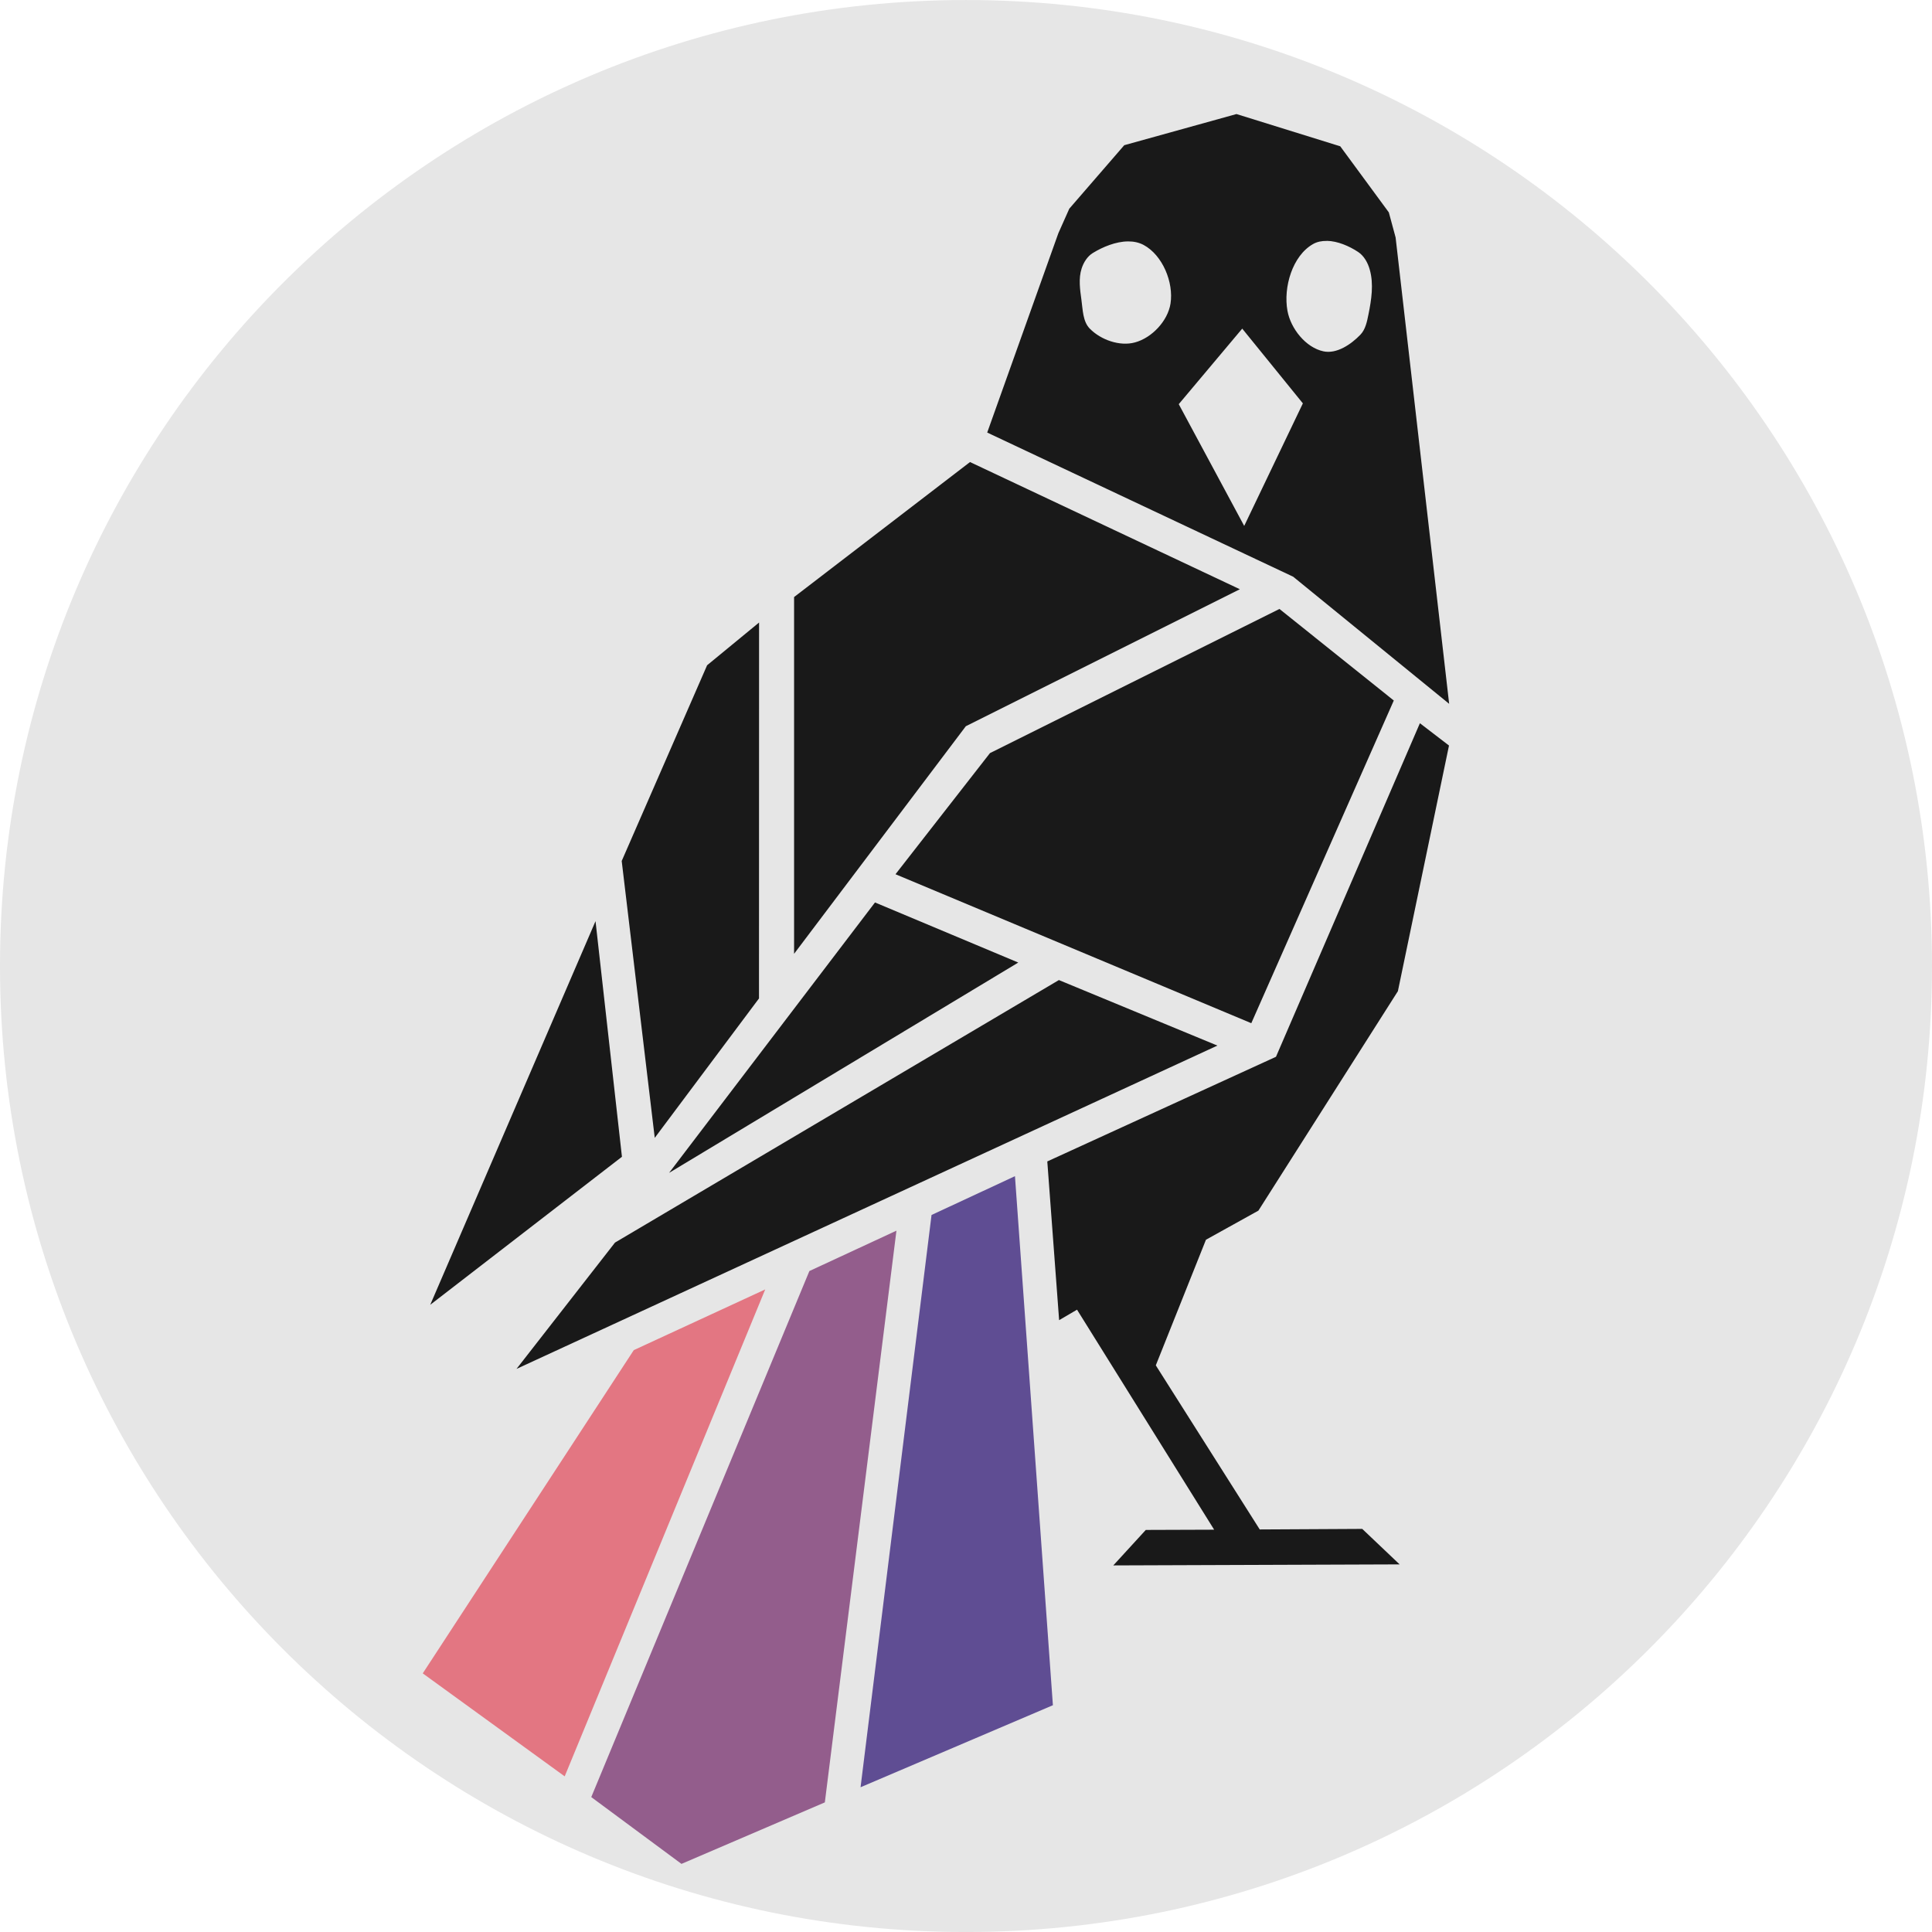
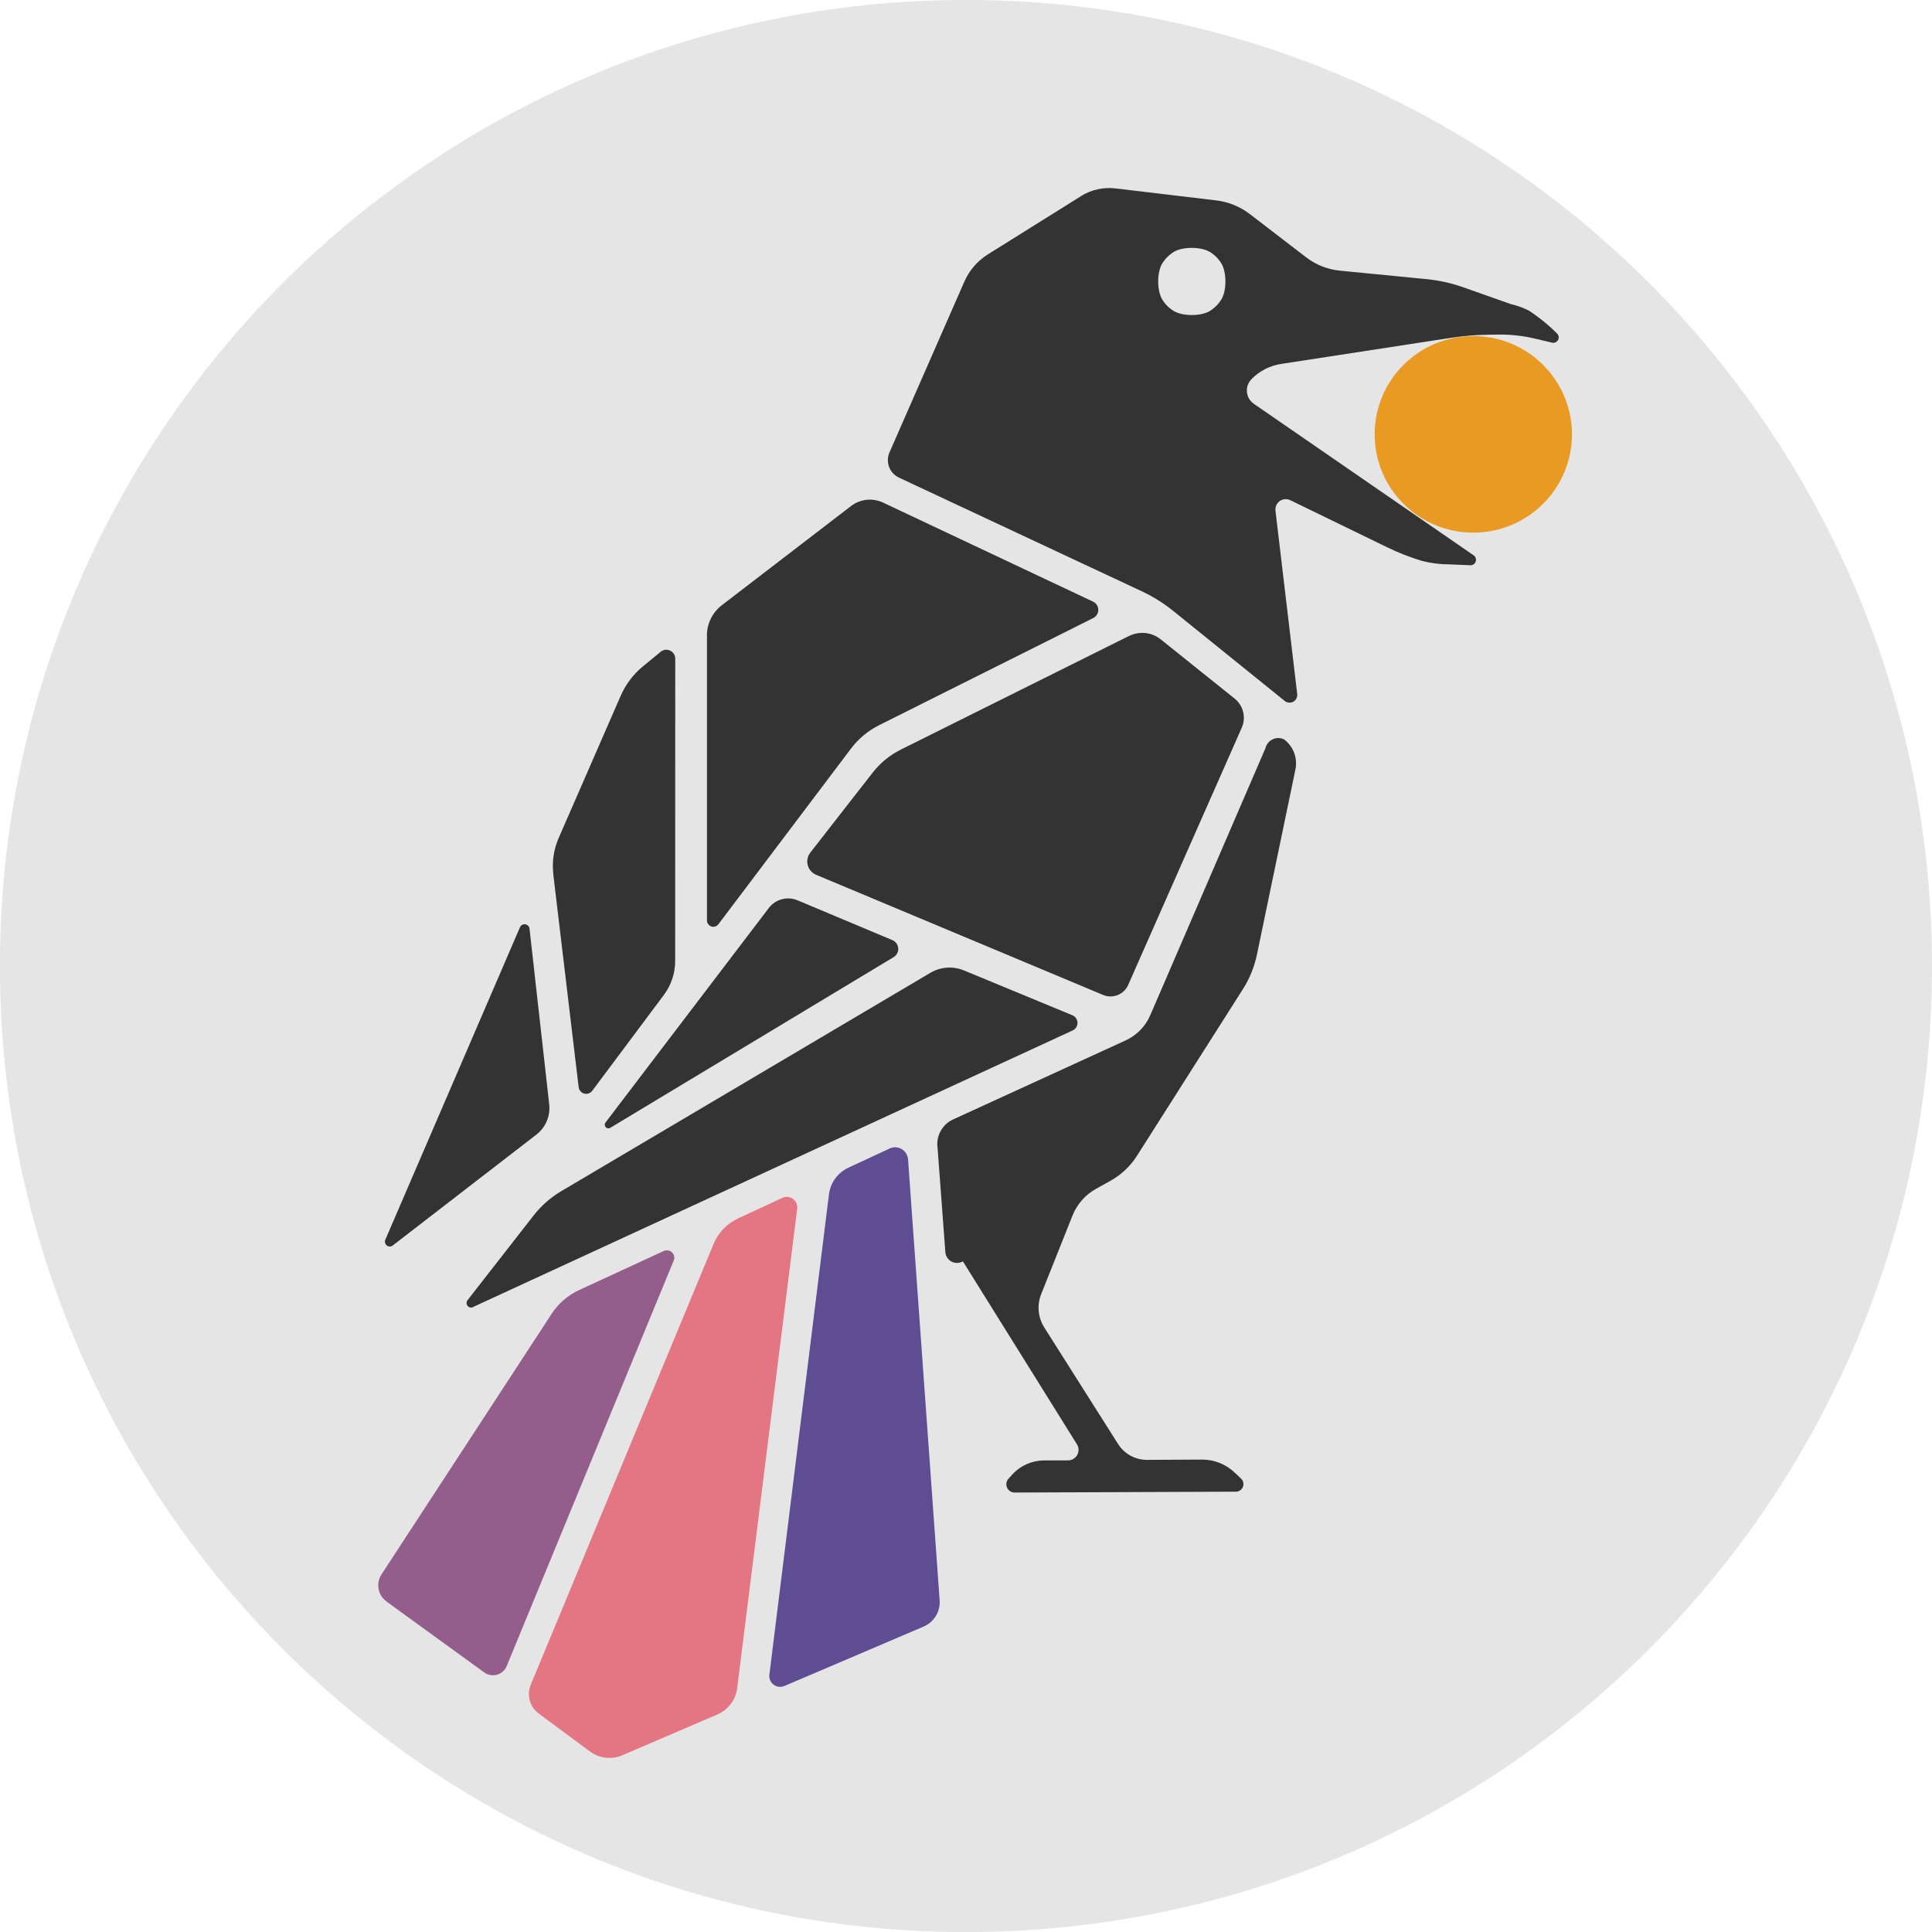
- <svg xmlns="http://www.w3.org/2000/svg" width="24.5mm" height="24.5mm" viewBox="0 0 24.5 24.5" version="1.1" id="svg1" xml:space="preserve">
+ <svg xmlns="http://www.w3.org/2000/svg" width="27.087mm" height="27.087mm" viewBox="0 0 27.087 27.087" version="1.1" id="svg1" xml:space="preserve">
  <defs id="defs1" />
-   <g id="layer2" style="opacity:1" transform="translate(117.8146,-121.7342)">
-     <g id="g42" transform="translate(-13.95267,-4.069529)">
-       <circle style="fill:#e6e6e6;fill-opacity:1;stroke:none;stroke-width:0.1;stroke-linejoin:round;stroke-dasharray:none;stroke-opacity:1" id="path37-8-0-2-9" cx="-91.612" cy="138.054" r="12.25" />
-       <path id="path15-2-1-1-8-9-4-6-9-5-0-9" style="fill:#191919;fill-opacity:1;stroke:none;stroke-width:0.1;stroke-linejoin:round;stroke-dasharray:none;stroke-opacity:1" d="m -88.182,127.25 -1.423,0.395 -0.697,0.805 -0.139,0.312 -0.902,2.527 3.88,1.828 1.978,1.612 -0.679,-5.914 -0.086,-0.318 -0.616,-0.838 z m 1.145,1.608 h 5.2e-4 c 0.137,0.002 0.285,0.067 0.396,0.14 0.075,0.049 0.124,0.137 0.148,0.223 0.053,0.183 0.022,0.384 -0.016,0.571 -0.018,0.09 -0.038,0.19 -0.102,0.256 -0.119,0.124 -0.301,0.247 -0.469,0.211 -0.224,-0.048 -0.415,-0.288 -0.456,-0.514 -0.054,-0.297 0.062,-0.697 0.324,-0.846 0.052,-0.03 0.112,-0.041 0.174,-0.04 z m -2.52,0.007 h 5.2e-4 c 0.07,-4.3e-4 0.137,0.013 0.197,0.045 0.24,0.129 0.383,0.474 0.341,0.744 -0.035,0.22 -0.236,0.434 -0.451,0.492 -0.192,0.053 -0.432,-0.032 -0.572,-0.174 -0.09,-0.091 -0.089,-0.241 -0.107,-0.368 -0.018,-0.131 -0.038,-0.27 0.003,-0.396 0.025,-0.077 0.073,-0.154 0.142,-0.196 0.127,-0.078 0.293,-0.146 0.446,-0.147 z m 1.448,1.106 0.769,0.948 -0.744,1.554 -0.83,-1.544 z" />
-       <path style="fill:#e37682;fill-opacity:1;stroke:none;stroke-width:0.1;stroke-linejoin:round;stroke-dasharray:none;stroke-opacity:1" d="m -98.501,147.024 1.8,1.306 2.543,-6.175 -1.667,0.77 z" id="path5-5-1-1-8-7-6-2-9-8-5-3" />
-       <path style="fill:#935d8c;fill-opacity:1;stroke:none;stroke-width:0.1;stroke-linejoin:round;stroke-dasharray:none;stroke-opacity:1" d="m -95.22,149.44 -1.144,-0.847 2.766,-6.671 1.104,-0.512 -0.908,7.25 z" id="path6-4-5-5-3-7-9-8-6-7-5-6" />
-       <path style="fill:#5f4d93;fill-opacity:1;stroke:none;stroke-width:0.1;stroke-linejoin:round;stroke-dasharray:none;stroke-opacity:1" d="m -92.049,141.211 -0.9,7.257 2.439,-1.04 -0.481,-6.709 z" id="path7-7-9-9-1-6-2-4-02-0-2-0" />
-       <path style="fill:#191919;fill-opacity:1;stroke:none;stroke-width:0.1;stroke-linejoin:round;stroke-dasharray:none;stroke-opacity:1" d="m -90.581,140.532 0.15,2.013 0.227,-0.133 1.739,2.79 -0.867,0.003 -0.412,0.45 3.631,-0.013 -0.474,-0.45 -1.3,0.007 -1.318,-2.081 0.636,-1.593 0.665,-0.369 1.769,-2.783 0.648,-3.115 -0.369,-0.283 -1.825,4.23 z" id="path8-4-7-8-8-4-2-7-7-4-9-5" />
-       <path style="fill:#191919;fill-opacity:1;stroke:none;stroke-width:0.1;stroke-linejoin:round;stroke-dasharray:none;stroke-opacity:1" d="m -97.312,143.163 8.888,-4.1 -2.01,-0.831 -5.629,3.329 z" id="path9-4-7-4-9-3-4-2-6-8-0-0" />
-       <path style="fill:#191919;fill-opacity:1;stroke:none;stroke-width:0.1;stroke-linejoin:round;stroke-dasharray:none;stroke-opacity:1" d="m -92.766,137.248 -2.611,3.429 4.428,-2.667 z" id="path10-3-6-8-6-0-7-4-1-0-2-2" />
-       <path style="fill:#191919;fill-opacity:1;stroke:none;stroke-width:0.1;stroke-linejoin:round;stroke-dasharray:none;stroke-opacity:1" d="m -96.31,137.485 0.335,2.988 -2.431,1.877 z" id="path11-0-7-1-4-3-7-0-3-4-8-9" />
-       <path style="fill:#191919;fill-opacity:1;stroke:none;stroke-width:0.1;stroke-linejoin:round;stroke-dasharray:none;stroke-opacity:1" d="m -95.978,136.722 0.419,3.511 1.322,-1.768 10e-4,-4.767 -0.659,0.542 z" id="path12-7-3-0-3-0-5-6-2-2-3-4" />
-       <path style="fill:#191919;fill-opacity:1;stroke:none;stroke-width:0.1;stroke-linejoin:round;stroke-dasharray:none;stroke-opacity:1" d="m -93.792,133.375 v 4.524 l 2.178,-2.886 3.475,-1.737 -3.422,-1.613 z" id="path13-8-6-3-3-9-4-2-1-9-8-3" />
-       <path style="fill:#191919;fill-opacity:1;stroke:none;stroke-width:0.1;stroke-linejoin:round;stroke-dasharray:none;stroke-opacity:1" d="m -87.637,133.526 -3.671,1.828 -1.198,1.536 4.512,1.889 1.807,-4.092 z" id="path14-6-5-0-3-2-8-9-59-6-0-5" />
+   <g id="layer2" style="opacity:1" transform="translate(159.9222,-22.04907)">
+     <g id="g60" transform="translate(-36.18723,-0.3892231)">
+       <path id="path37-1-3" style="fill:#e5e5e5;stroke-width:0.1;stroke-linejoin:round" d="m -96.648,35.982 a 13.544,13.544 0 0 1 -13.544,13.544 13.544,13.544 0 0 1 -13.544,-13.544 13.544,13.544 0 0 1 13.544,-13.544 13.544,13.544 0 0 1 13.544,13.544 z" />
+       <g id="g59">
+         <path id="path55-8-4-6" style="fill:#333333;fill-opacity:1;stroke:none;stroke-width:0.1;stroke-linejoin:round;stroke-opacity:1" d="m -113.128,44.746 -1.302,0.814 a 0.857,0.857 130.824 0 0 -0.331,0.383 l -1.049,2.393 a 0.271,0.271 69.38 0 0 0.133,0.355 l 3.401,1.592 a 2.182,2.182 32.001 0 1 0.445,0.278 l 1.562,1.261 a 0.108,0.108 151.074 0 0 0.175,-0.097 l -0.305,-2.571 a 0.145,0.145 144.578 0 1 0.207,-0.147 l 1.358,0.66 a 3.312,3.312 21.354 0 0 0.491,0.192 1.552,1.552 7.052 0 0 0.386,0.048 l 0.29,0.012 a 0.076,0.076 108.486 0 0 0.046,-0.139 l -3.081,-2.124 a 0.227,0.227 83.949 0 1 -0.036,-0.343 0.739,0.739 153.088 0 1 0.429,-0.218 l 2.376,-0.365 a 3.756,3.756 175.293 0 1 0.526,-0.043 l 0.13,-0.002 a 2.154,2.154 6.325 0 1 0.522,0.058 l 0.235,0.056 a 0.076,0.076 119.266 0 0 0.071,-0.127 2.509,2.509 39.182 0 0 -0.394,-0.321 1.108,1.108 19.867 0 0 -0.256,-0.093 l -0.668,-0.236 a 2.175,2.175 12.506 0 0 -0.513,-0.114 l -1.216,-0.119 a 0.924,0.924 21.553 0 1 -0.473,-0.187 l -0.789,-0.606 a 0.962,0.962 22.16 0 0 -0.473,-0.192 l -1.411,-0.168 a 0.751,0.751 167.382 0 0 -0.487,0.109 z m 1.808,0.78 c 0.067,0.04 0.123,0.096 0.163,0.163 0.075,0.123 0.075,0.38 0,0.503 -0.041,0.066 -0.097,0.122 -0.163,0.163 -0.123,0.075 -0.38,0.075 -0.504,4e-6 -0.067,-0.04 -0.123,-0.096 -0.163,-0.163 -0.075,-0.123 -0.075,-0.38 0,-0.503 0.041,-0.066 0.097,-0.122 0.163,-0.163 0.123,-0.075 0.38,-0.075 0.504,-4e-6 z" transform="translate(4.546314,-19.55612)" />
+         <path style="fill:#935d8c;fill-opacity:1;stroke:none;stroke-width:0.1;stroke-linejoin:round;stroke-dasharray:none;stroke-opacity:1" d="m -92.275,54.136 1.372,0.995 a 0.208,0.208 164.176 0 0 0.315,-0.089 l 2.342,-5.686 a 0.104,0.104 43.799 0 0 -0.139,-0.134 l -1.187,0.548 a 0.92,0.92 139.176 0 0 -0.385,0.332 l -2.387,3.656 a 0.278,0.278 79.553 0 0 0.07,0.377 z" id="path5-1-7-0" transform="translate(-26.04299,-9.245093)" />
+         <path style="fill:#333333;fill-opacity:1;stroke:none;stroke-width:0.1;stroke-linejoin:round;stroke-dasharray:none;stroke-opacity:1" d="m -84.549,47.752 0.111,1.485 a 0.164,0.164 27.944 0 0 0.246,0.131 l 1.599,2.565 a 0.147,0.147 118.927 0 1 -0.125,0.225 l -0.337,0.001 a 0.603,0.603 156.12 0 0 -0.443,0.196 l -0.055,0.06 a 0.116,0.116 66.116 0 0 0.086,0.194 l 3.102,-0.012 a 0.106,0.106 111.652 0 0 0.073,-0.183 l -0.091,-0.086 a 0.658,0.658 21.598 0 0 -0.456,-0.181 l -0.771,0.004 a 0.478,0.478 28.669 0 1 -0.406,-0.222 l -1.035,-1.634 a 0.518,0.518 84.707 0 1 -0.043,-0.469 l 0.439,-1.101 a 0.743,0.743 131.351 0 1 0.329,-0.374 l 0.202,-0.112 a 1.042,1.042 136.699 0 0 0.373,-0.352 l 1.485,-2.336 a 1.449,1.449 112.101 0 0 0.196,-0.482 l 0.54,-2.597 a 0.421,0.421 69.605 0 0 -0.156,-0.42 0.184,0.184 155.395 0 0 -0.264,0.121 l -1.615,3.744 a 0.688,0.688 134.363 0 1 -0.345,0.353 l -2.419,1.108 a 0.38,0.38 120.567 0 0 -0.221,0.374 z" id="path8-49-6-4" transform="translate(-26.04299,-9.245093)" />
+         <path style="fill:#e37682;fill-opacity:1;stroke:none;stroke-width:0.1;stroke-linejoin:round;stroke-dasharray:none;stroke-opacity:1" d="m -89.421,56.239 -0.719,-0.532 a 0.339,0.339 74.514 0 1 -0.111,-0.402 l 2.564,-6.182 a 0.679,0.679 133.816 0 1 0.341,-0.356 l 0.624,-0.29 a 0.147,0.147 36.125 0 1 0.207,0.151 l -0.842,6.725 a 0.462,0.462 126.955 0 1 -0.276,0.367 l -1.332,0.572 a 0.461,0.461 6.639 0 1 -0.456,-0.053 z" id="path6-5-3-8" transform="translate(-26.04299,-9.245093)" />
+         <path style="fill:#5f4d93;fill-opacity:1;stroke:none;stroke-width:0.1;stroke-linejoin:round;stroke-dasharray:none;stroke-opacity:1" d="m -86.07,48.43 -0.835,6.732 a 0.152,0.152 36.985 0 0 0.211,0.159 l 1.952,-0.833 a 0.371,0.371 121.397 0 0 0.224,-0.368 l -0.443,-6.182 a 0.182,0.182 30.459 0 0 -0.259,-0.152 l -0.578,0.269 a 0.478,0.478 126.046 0 0 -0.272,0.374 z" id="path7-9-1-8" transform="translate(-26.04299,-9.245093)" />
+         <path style="fill:#333333;fill-opacity:1;stroke:none;stroke-width:0.1;stroke-linejoin:round;stroke-dasharray:none;stroke-opacity:1" d="m -91.06,50.008 8.408,-3.878 a 0.116,0.116 88.848 0 0 -0.004,-0.212 l -1.521,-0.629 a 0.53,0.53 175.928 0 0 -0.472,0.034 l -5.173,3.06 a 1.397,1.397 138.676 0 0 -0.39,0.343 l -0.924,1.185 a 0.064,0.064 51.596 0 0 0.078,0.098 z" id="path9-0-7-8" transform="translate(-26.04299,-9.245093)" />
+         <path style="fill:#333333;fill-opacity:1;stroke:none;stroke-width:0.1;stroke-linejoin:round;stroke-dasharray:none;stroke-opacity:1" d="m -86.914,44.415 -2.29,3.008 a 0.051,0.051 48.112 0 0 0.066,0.074 l 3.974,-2.394 a 0.134,0.134 85.857 0 0 -0.017,-0.239 l -1.329,-0.558 a 0.342,0.342 165.027 0 0 -0.404,0.108 z" id="path10-9-5-9" transform="translate(-26.04299,-9.245093)" />
+         <path style="fill:#333333;fill-opacity:1;stroke:none;stroke-width:0.1;stroke-linejoin:round;stroke-dasharray:none;stroke-opacity:1" d="m -90.268,44.704 0.276,2.462 a 0.47,0.47 112.967 0 1 -0.18,0.425 l -2.012,1.553 a 0.068,0.068 37.818 0 1 -0.105,-0.081 l 1.887,-4.379 a 0.07,0.07 8.457 0 1 0.134,0.02 z" id="path11-1-9-7" transform="translate(-26.04299,-9.245093)" />
+         <path style="fill:#333333;fill-opacity:1;stroke:none;stroke-width:0.1;stroke-linejoin:round;stroke-dasharray:none;stroke-opacity:1" d="m -89.935,43.941 0.356,2.985 a 0.106,0.106 14.99 0 0 0.19,0.051 l 1.005,-1.345 a 0.796,0.796 108.396 0 0 0.158,-0.477 l 9.78e-4,-4.237 a 0.125,0.125 25.308 0 0 -0.204,-0.097 l -0.25,0.206 a 1.1,1.1 127.078 0 0 -0.31,0.41 l -0.871,1.997 a 0.975,0.975 98.377 0 0 -0.074,0.505 z" id="path12-77-6-7" transform="translate(-26.04299,-9.245093)" />
+         <path id="path56-5-2-6" style="fill:#e89a23;stroke-width:0.1;stroke-linejoin:round" d="m -101.696,28.528 a 1.383,1.378 0 0 1 -1.383,1.378 1.383,1.378 0 0 1 -1.383,-1.378 1.383,1.378 0 0 1 1.383,-1.378 1.383,1.378 0 0 1 1.383,1.378 z" />
+         <path style="fill:#333333;fill-opacity:1;stroke:none;stroke-width:0.1;stroke-linejoin:round;stroke-dasharray:none;stroke-opacity:1" d="m -87.78,40.595 v 3.995 a 0.089,0.089 18.52 0 0 0.159,0.053 l 1.859,-2.463 a 1.128,1.128 140.238 0 1 0.396,-0.33 l 3.001,-1.501 a 0.128,0.128 89.338 0 0 -0.003,-0.231 l -2.943,-1.388 a 0.434,0.434 173.862 0 0 -0.449,0.048 l -1.811,1.39 a 0.537,0.537 116.241 0 0 -0.21,0.426 z" id="path13-1-1-4" transform="translate(-26.04299,-9.245093)" />
+         <path style="fill:#333333;fill-opacity:1;stroke:none;stroke-width:0.1;stroke-linejoin:round;stroke-dasharray:none;stroke-opacity:1" d="m -81.862,40.599 -3.197,1.592 a 1.166,1.166 140.739 0 0 -0.4,0.327 l -0.872,1.119 a 0.202,0.202 75.335 0 0 0.081,0.311 l 4.024,1.685 a 0.27,0.27 158.271 0 0 0.351,-0.14 l 1.593,-3.608 a 0.344,0.344 76.261 0 0 -0.1,-0.407 l -1.037,-0.831 a 0.414,0.414 6.112 0 0 -0.443,-0.047 z" id="path14-1-7-3" transform="translate(-26.04299,-9.245093)" />
+       </g>
    </g>
  </g>
</svg>
